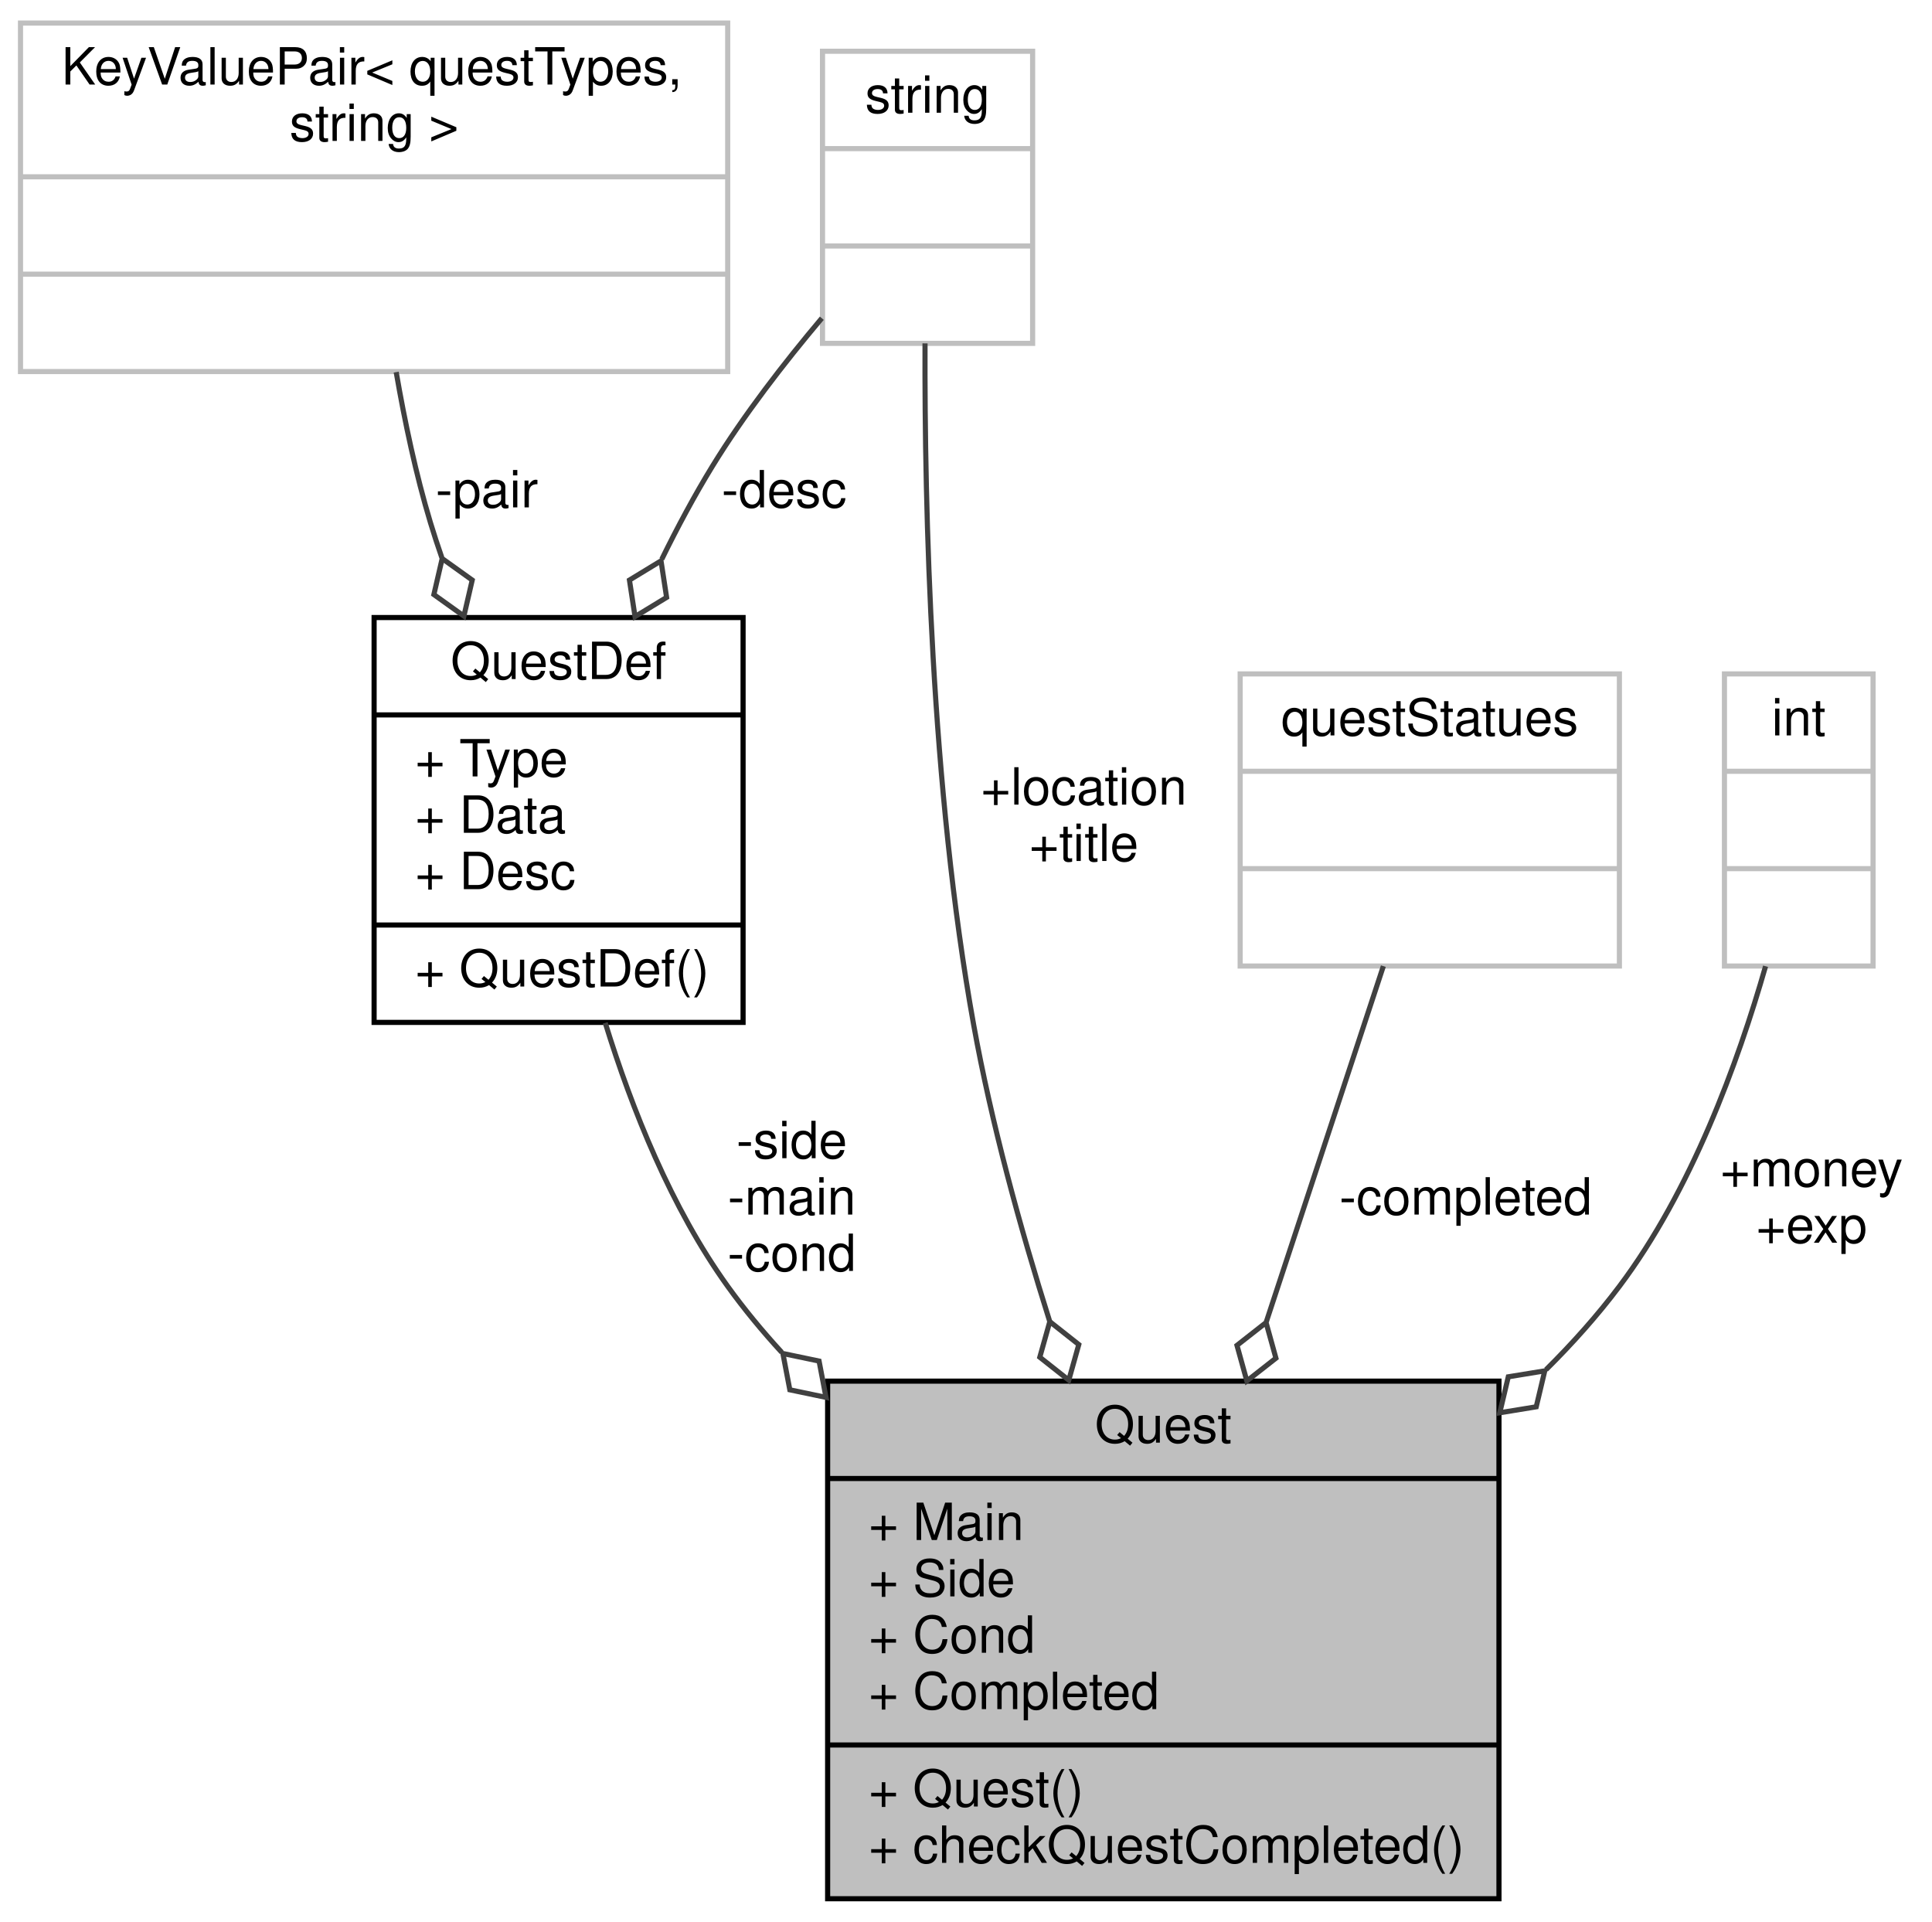
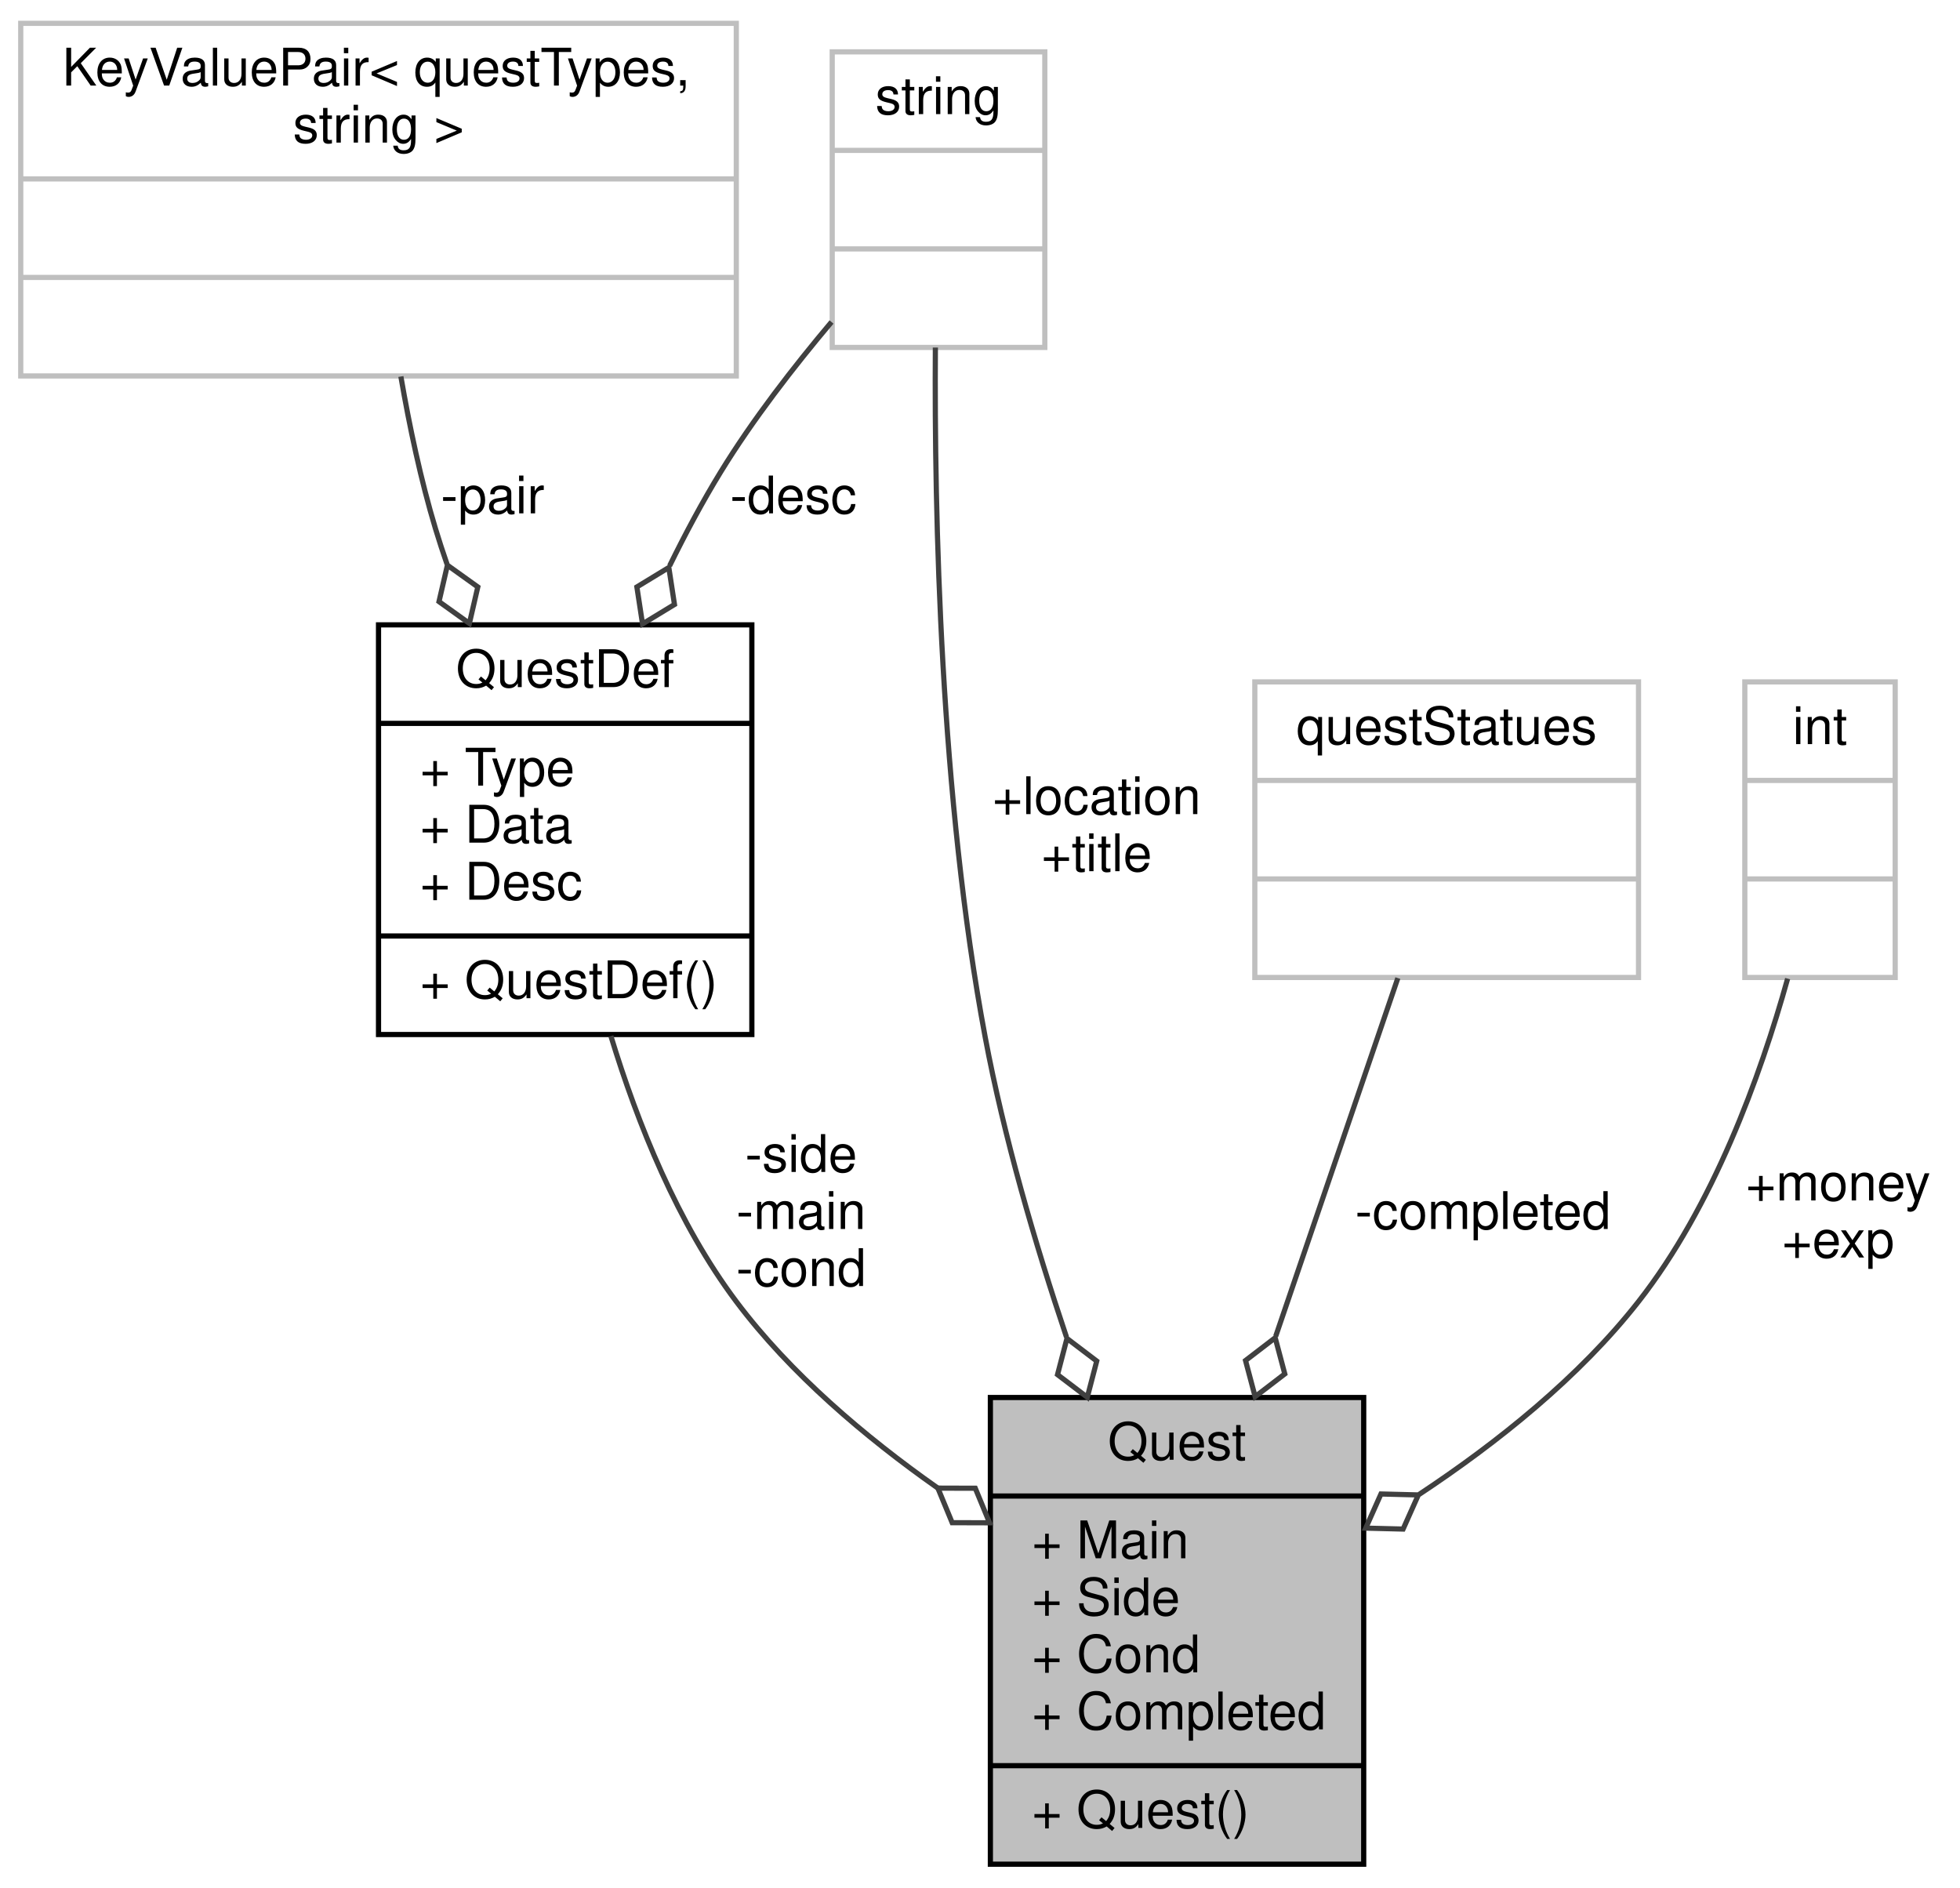
- <svg xmlns="http://www.w3.org/2000/svg" xmlns:xlink="http://www.w3.org/1999/xlink" width="377pt" height="375pt" viewBox="0.00 0.00 377.00 375.00">
-   <g id="graph0" class="graph" transform="scale(1 1) rotate(0) translate(4 371)">
+ <svg xmlns="http://www.w3.org/2000/svg" xmlns:xlink="http://www.w3.org/1999/xlink" width="378pt" height="364pt" viewBox="0.00 0.00 378.00 364.00">
+   <g id="graph0" class="graph" transform="scale(1 1) rotate(0) translate(4 360)">
    <g id="node1" class="node">
-       <polygon fill="#bfbfbf" stroke="black" points="157.5,-0.5 157.5,-101.5 288.5,-101.5 288.5,-0.5 157.5,-0.5" />
-       <text text-anchor="middle" x="223" y="-89.5" font-family="Helvetica,sans-Serif" font-size="10.00">Quest</text>
-       <polyline fill="none" stroke="black" points="157.5,-82.5 288.5,-82.5 " />
-       <text text-anchor="start" x="165.5" y="-70.5" font-family="Helvetica,sans-Serif" font-size="10.00">+ Main</text>
-       <text text-anchor="start" x="165.5" y="-59.5" font-family="Helvetica,sans-Serif" font-size="10.00">+ Side</text>
-       <text text-anchor="start" x="165.5" y="-48.5" font-family="Helvetica,sans-Serif" font-size="10.00">+ Cond</text>
-       <text text-anchor="start" x="165.5" y="-37.5" font-family="Helvetica,sans-Serif" font-size="10.00">+ Completed</text>
-       <polyline fill="none" stroke="black" points="157.5,-30.5 288.5,-30.5 " />
-       <text text-anchor="start" x="165.5" y="-18.5" font-family="Helvetica,sans-Serif" font-size="10.00">+ Quest()</text>
-       <text text-anchor="start" x="165.5" y="-7.5" font-family="Helvetica,sans-Serif" font-size="10.00">+ checkQuestCompleted()</text>
+       <polygon fill="#bfbfbf" stroke="black" points="187,-0.5 187,-90.5 259,-90.5 259,-0.5 187,-0.5" />
+       <text text-anchor="middle" x="223" y="-78.5" font-family="Helvetica,sans-Serif" font-size="10.00">Quest</text>
+       <polyline fill="none" stroke="black" points="187,-71.5 259,-71.5 " />
+       <text text-anchor="start" x="195" y="-59.5" font-family="Helvetica,sans-Serif" font-size="10.00">+ Main</text>
+       <text text-anchor="start" x="195" y="-48.5" font-family="Helvetica,sans-Serif" font-size="10.00">+ Side</text>
+       <text text-anchor="start" x="195" y="-37.5" font-family="Helvetica,sans-Serif" font-size="10.00">+ Cond</text>
+       <text text-anchor="start" x="195" y="-26.5" font-family="Helvetica,sans-Serif" font-size="10.00">+ Completed</text>
+       <polyline fill="none" stroke="black" points="187,-19.5 259,-19.5 " />
+       <text text-anchor="start" x="195" y="-7.5" font-family="Helvetica,sans-Serif" font-size="10.00">+ Quest()</text>
    </g>
    <g id="node2" class="node">
      <g id="a_node2">
        <a xlink:href="class_quest_def.html" target="_top" xlink:title="Class defining one quest condition (part of a sequence of 3 in Quest) ">
-           <polygon fill="none" stroke="black" points="69,-171.5 69,-250.5 141,-250.5 141,-171.5 69,-171.5" />
-           <text text-anchor="middle" x="105" y="-238.5" font-family="Helvetica,sans-Serif" font-size="10.00">QuestDef</text>
-           <polyline fill="none" stroke="black" points="69,-231.5 141,-231.5 " />
-           <text text-anchor="start" x="77" y="-219.5" font-family="Helvetica,sans-Serif" font-size="10.00">+ Type</text>
-           <text text-anchor="start" x="77" y="-208.5" font-family="Helvetica,sans-Serif" font-size="10.00">+ Data</text>
-           <text text-anchor="start" x="77" y="-197.5" font-family="Helvetica,sans-Serif" font-size="10.00">+ Desc</text>
-           <polyline fill="none" stroke="black" points="69,-190.5 141,-190.5 " />
-           <text text-anchor="start" x="77" y="-178.5" font-family="Helvetica,sans-Serif" font-size="10.00">+ QuestDef()</text>
+           <polygon fill="none" stroke="black" points="69,-160.5 69,-239.5 141,-239.5 141,-160.5 69,-160.5" />
+           <text text-anchor="middle" x="105" y="-227.5" font-family="Helvetica,sans-Serif" font-size="10.00">QuestDef</text>
+           <polyline fill="none" stroke="black" points="69,-220.5 141,-220.5 " />
+           <text text-anchor="start" x="77" y="-208.5" font-family="Helvetica,sans-Serif" font-size="10.00">+ Type</text>
+           <text text-anchor="start" x="77" y="-197.5" font-family="Helvetica,sans-Serif" font-size="10.00">+ Data</text>
+           <text text-anchor="start" x="77" y="-186.5" font-family="Helvetica,sans-Serif" font-size="10.00">+ Desc</text>
+           <polyline fill="none" stroke="black" points="69,-179.5 141,-179.5 " />
+           <text text-anchor="start" x="77" y="-167.5" font-family="Helvetica,sans-Serif" font-size="10.00">+ QuestDef()</text>
        </a>
      </g>
    </g>
    <g id="edge1" class="edge">
-       <path fill="none" stroke="#404040" d="M114.105,-171.415C119.299,-154.589 127.016,-135.264 138,-120 141.191,-115.566 144.745,-111.266 148.539,-107.127" />
-       <polygon fill="none" stroke="#404040" points="148.771,-106.891 150.123,-99.808 157.182,-98.332 155.829,-105.415 148.771,-106.891" />
-       <text text-anchor="middle" x="150.5" y="-145" font-family="Helvetica,sans-Serif" font-size="10.00"> -side</text>
-       <text text-anchor="middle" x="150.5" y="-134" font-family="Helvetica,sans-Serif" font-size="10.00">-main</text>
-       <text text-anchor="middle" x="150.5" y="-123" font-family="Helvetica,sans-Serif" font-size="10.00">-cond</text>
+       <path fill="none" stroke="#404040" d="M113.816,-160.203C118.954,-143.336 126.707,-124.038 138,-109 148.444,-95.093 162.834,-82.903 176.806,-73.071" />
+       <polygon fill="none" stroke="#404040" points="176.879,-73.023 179.633,-66.359 186.844,-66.338 184.09,-73.002 176.879,-73.023" />
+       <text text-anchor="middle" x="150.5" y="-134" font-family="Helvetica,sans-Serif" font-size="10.00"> -side</text>
+       <text text-anchor="middle" x="150.5" y="-123" font-family="Helvetica,sans-Serif" font-size="10.00">-main</text>
+       <text text-anchor="middle" x="150.5" y="-112" font-family="Helvetica,sans-Serif" font-size="10.00">-cond</text>
    </g>
    <g id="node3" class="node">
-       <polygon fill="none" stroke="#bfbfbf" points="0,-298.5 0,-366.5 138,-366.5 138,-298.5 0,-298.5" />
-       <text text-anchor="start" x="8" y="-354.5" font-family="Helvetica,sans-Serif" font-size="10.00">KeyValuePair&lt; questTypes,</text>
-       <text text-anchor="middle" x="69" y="-343.5" font-family="Helvetica,sans-Serif" font-size="10.00"> string &gt;</text>
-       <polyline fill="none" stroke="#bfbfbf" points="0,-336.5 138,-336.5 " />
-       <text text-anchor="middle" x="69" y="-324.5" font-family="Helvetica,sans-Serif" font-size="10.00"> </text>
-       <polyline fill="none" stroke="#bfbfbf" points="0,-317.5 138,-317.5 " />
-       <text text-anchor="middle" x="69" y="-305.5" font-family="Helvetica,sans-Serif" font-size="10.00"> </text>
+       <polygon fill="none" stroke="#bfbfbf" points="0,-287.5 0,-355.5 138,-355.5 138,-287.5 0,-287.5" />
+       <text text-anchor="start" x="8" y="-343.5" font-family="Helvetica,sans-Serif" font-size="10.00">KeyValuePair&lt; questTypes,</text>
+       <text text-anchor="middle" x="69" y="-332.5" font-family="Helvetica,sans-Serif" font-size="10.00"> string &gt;</text>
+       <polyline fill="none" stroke="#bfbfbf" points="0,-325.5 138,-325.5 " />
+       <text text-anchor="middle" x="69" y="-313.5" font-family="Helvetica,sans-Serif" font-size="10.00"> </text>
+       <polyline fill="none" stroke="#bfbfbf" points="0,-306.5 138,-306.5 " />
+       <text text-anchor="middle" x="69" y="-294.5" font-family="Helvetica,sans-Serif" font-size="10.00"> </text>
    </g>
    <g id="edge2" class="edge">
-       <path fill="none" stroke="#404040" d="M73.311,-298.392C74.966,-288.799 77.161,-278.385 80,-269 80.681,-266.75 81.426,-264.472 82.22,-262.185" />
-       <polygon fill="none" stroke="#404040" points="82.287,-262.009 80.664,-254.983 86.525,-250.783 88.148,-257.809 82.287,-262.009" />
-       <text text-anchor="middle" x="91" y="-272" font-family="Helvetica,sans-Serif" font-size="10.00"> -pair</text>
+       <path fill="none" stroke="#404040" d="M73.311,-287.392C74.966,-277.799 77.161,-267.385 80,-258 80.681,-255.75 81.426,-253.472 82.22,-251.185" />
+       <polygon fill="none" stroke="#404040" points="82.287,-251.009 80.664,-243.983 86.525,-239.783 88.148,-246.809 82.287,-251.009" />
+       <text text-anchor="middle" x="91" y="-261" font-family="Helvetica,sans-Serif" font-size="10.00"> -pair</text>
    </g>
    <g id="node4" class="node">
-       <polygon fill="none" stroke="#bfbfbf" points="156.5,-304 156.5,-361 197.5,-361 197.5,-304 156.5,-304" />
-       <text text-anchor="middle" x="177" y="-349" font-family="Helvetica,sans-Serif" font-size="10.00">string</text>
-       <polyline fill="none" stroke="#bfbfbf" points="156.5,-342 197.5,-342 " />
-       <text text-anchor="middle" x="177" y="-330" font-family="Helvetica,sans-Serif" font-size="10.00"> </text>
-       <polyline fill="none" stroke="#bfbfbf" points="156.5,-323 197.5,-323 " />
-       <text text-anchor="middle" x="177" y="-311" font-family="Helvetica,sans-Serif" font-size="10.00"> </text>
+       <polygon fill="none" stroke="#bfbfbf" points="156.5,-293 156.5,-350 197.5,-350 197.5,-293 156.5,-293" />
+       <text text-anchor="middle" x="177" y="-338" font-family="Helvetica,sans-Serif" font-size="10.00">string</text>
+       <polyline fill="none" stroke="#bfbfbf" points="156.5,-331 197.5,-331 " />
+       <text text-anchor="middle" x="177" y="-319" font-family="Helvetica,sans-Serif" font-size="10.00"> </text>
+       <polyline fill="none" stroke="#bfbfbf" points="156.5,-312 197.5,-312 " />
+       <text text-anchor="middle" x="177" y="-300" font-family="Helvetica,sans-Serif" font-size="10.00"> </text>
    </g>
    <g id="edge4" class="edge">
-       <path fill="none" stroke="#404040" d="M176.504,-303.999C176.393,-271.842 177.664,-217.139 186,-171 189.456,-151.873 195.043,-131.514 200.839,-113.145" />
-       <polygon fill="none" stroke="#404040" points="200.851,-113.108 198.9,-106.166 204.558,-101.695 206.509,-108.637 200.851,-113.108" />
-       <text text-anchor="middle" x="207.5" y="-214" font-family="Helvetica,sans-Serif" font-size="10.00"> +location</text>
-       <text text-anchor="middle" x="207.5" y="-203" font-family="Helvetica,sans-Serif" font-size="10.00">+title</text>
+       <path fill="none" stroke="#404040" d="M176.393,-292.978C176.177,-260.802 177.349,-206.081 186,-160 189.607,-140.784 195.58,-120.318 201.686,-102.132" />
+       <polygon fill="none" stroke="#404040" points="201.77,-101.888 199.952,-94.91 205.694,-90.547 207.512,-97.525 201.77,-101.888" />
+       <text text-anchor="middle" x="207.5" y="-203" font-family="Helvetica,sans-Serif" font-size="10.00"> +location</text>
+       <text text-anchor="middle" x="207.5" y="-192" font-family="Helvetica,sans-Serif" font-size="10.00">+title</text>
    </g>
    <g id="edge3" class="edge">
-       <path fill="none" stroke="#404040" d="M156.365,-308.905C149.066,-300.248 141.149,-290.034 135,-280 131.502,-274.293 128.19,-268.106 125.132,-261.869" />
-       <polygon fill="none" stroke="#404040" points="124.987,-261.557 118.827,-257.809 119.917,-250.681 126.078,-254.429 124.987,-261.557" />
-       <text text-anchor="middle" x="149" y="-272" font-family="Helvetica,sans-Serif" font-size="10.00"> -desc</text>
+       <path fill="none" stroke="#404040" d="M156.365,-297.905C149.066,-289.248 141.149,-279.034 135,-269 131.502,-263.293 128.19,-257.106 125.132,-250.869" />
+       <polygon fill="none" stroke="#404040" points="124.987,-250.557 118.827,-246.809 119.917,-239.681 126.078,-243.429 124.987,-250.557" />
+       <text text-anchor="middle" x="149" y="-261" font-family="Helvetica,sans-Serif" font-size="10.00"> -desc</text>
    </g>
    <g id="node5" class="node">
-       <polygon fill="none" stroke="#bfbfbf" points="238,-182.5 238,-239.5 312,-239.5 312,-182.5 238,-182.5" />
-       <text text-anchor="middle" x="275" y="-227.5" font-family="Helvetica,sans-Serif" font-size="10.00">questStatues</text>
-       <polyline fill="none" stroke="#bfbfbf" points="238,-220.5 312,-220.5 " />
-       <text text-anchor="middle" x="275" y="-208.5" font-family="Helvetica,sans-Serif" font-size="10.00"> </text>
-       <polyline fill="none" stroke="#bfbfbf" points="238,-201.5 312,-201.5 " />
-       <text text-anchor="middle" x="275" y="-189.5" font-family="Helvetica,sans-Serif" font-size="10.00"> </text>
+       <polygon fill="none" stroke="#bfbfbf" points="238,-171.5 238,-228.5 312,-228.5 312,-171.5 238,-171.5" />
+       <text text-anchor="middle" x="275" y="-216.5" font-family="Helvetica,sans-Serif" font-size="10.00">questStatues</text>
+       <polyline fill="none" stroke="#bfbfbf" points="238,-209.5 312,-209.5 " />
+       <text text-anchor="middle" x="275" y="-197.5" font-family="Helvetica,sans-Serif" font-size="10.00"> </text>
+       <polyline fill="none" stroke="#bfbfbf" points="238,-190.5 312,-190.5 " />
+       <text text-anchor="middle" x="275" y="-178.5" font-family="Helvetica,sans-Serif" font-size="10.00"> </text>
    </g>
    <g id="edge5" class="edge">
-       <path fill="none" stroke="#404040" d="M265.942,-182.479C259.641,-163.331 250.987,-137.038 243.099,-113.07" />
-       <polygon fill="none" stroke="#404040" points="243.053,-112.93 237.378,-108.481 239.302,-101.532 244.977,-105.98 243.053,-112.93" />
-       <text text-anchor="middle" x="282" y="-134" font-family="Helvetica,sans-Serif" font-size="10.00"> -completed</text>
+       <path fill="none" stroke="#404040" d="M265.583,-171.383C259.023,-152.145 250.046,-125.819 242.026,-102.297" />
+       <polygon fill="none" stroke="#404040" points="241.931,-102.02 236.209,-97.632 238.059,-90.662 243.781,-95.05 241.931,-102.02" />
+       <text text-anchor="middle" x="282" y="-123" font-family="Helvetica,sans-Serif" font-size="10.00"> -completed</text>
    </g>
    <g id="node6" class="node">
-       <polygon fill="none" stroke="#bfbfbf" points="332.5,-182.5 332.5,-239.5 361.5,-239.5 361.5,-182.5 332.5,-182.5" />
-       <text text-anchor="middle" x="347" y="-227.5" font-family="Helvetica,sans-Serif" font-size="10.00">int</text>
-       <polyline fill="none" stroke="#bfbfbf" points="332.5,-220.5 361.5,-220.5 " />
-       <text text-anchor="middle" x="347" y="-208.5" font-family="Helvetica,sans-Serif" font-size="10.00"> </text>
-       <polyline fill="none" stroke="#bfbfbf" points="332.5,-201.5 361.5,-201.5 " />
-       <text text-anchor="middle" x="347" y="-189.5" font-family="Helvetica,sans-Serif" font-size="10.00"> </text>
+       <polygon fill="none" stroke="#bfbfbf" points="332.5,-171.5 332.5,-228.5 361.5,-228.5 361.5,-171.5 332.5,-171.5" />
+       <text text-anchor="middle" x="347" y="-216.5" font-family="Helvetica,sans-Serif" font-size="10.00">int</text>
+       <polyline fill="none" stroke="#bfbfbf" points="332.5,-209.5 361.5,-209.5 " />
+       <text text-anchor="middle" x="347" y="-197.5" font-family="Helvetica,sans-Serif" font-size="10.00"> </text>
+       <polyline fill="none" stroke="#bfbfbf" points="332.5,-190.5 361.5,-190.5 " />
+       <text text-anchor="middle" x="347" y="-178.5" font-family="Helvetica,sans-Serif" font-size="10.00"> </text>
    </g>
    <g id="edge6" class="edge">
-       <path fill="none" stroke="#404040" d="M340.525,-182.459C335.118,-163.559 326.003,-138.627 312,-120 307.733,-114.324 302.873,-108.884 297.675,-103.728" />
-       <polygon fill="none" stroke="#404040" points="297.436,-103.506 290.319,-102.344 288.654,-95.327 295.771,-96.489 297.436,-103.506" />
-       <text text-anchor="middle" x="349.5" y="-139.5" font-family="Helvetica,sans-Serif" font-size="10.00"> +money</text>
-       <text text-anchor="middle" x="349.5" y="-128.5" font-family="Helvetica,sans-Serif" font-size="10.00">+exp</text>
+       <path fill="none" stroke="#404040" d="M340.758,-171.28C335.458,-152.299 326.374,-127.342 312,-109 300.55,-94.39 284.769,-81.784 269.671,-71.797" />
+       <polygon fill="none" stroke="#404040" points="269.538,-71.713 262.329,-71.894 259.39,-65.309 266.599,-65.129 269.538,-71.713" />
+       <text text-anchor="middle" x="350.5" y="-128.5" font-family="Helvetica,sans-Serif" font-size="10.00"> +money</text>
+       <text text-anchor="middle" x="350.5" y="-117.5" font-family="Helvetica,sans-Serif" font-size="10.00">+exp</text>
    </g>
  </g>
</svg>
